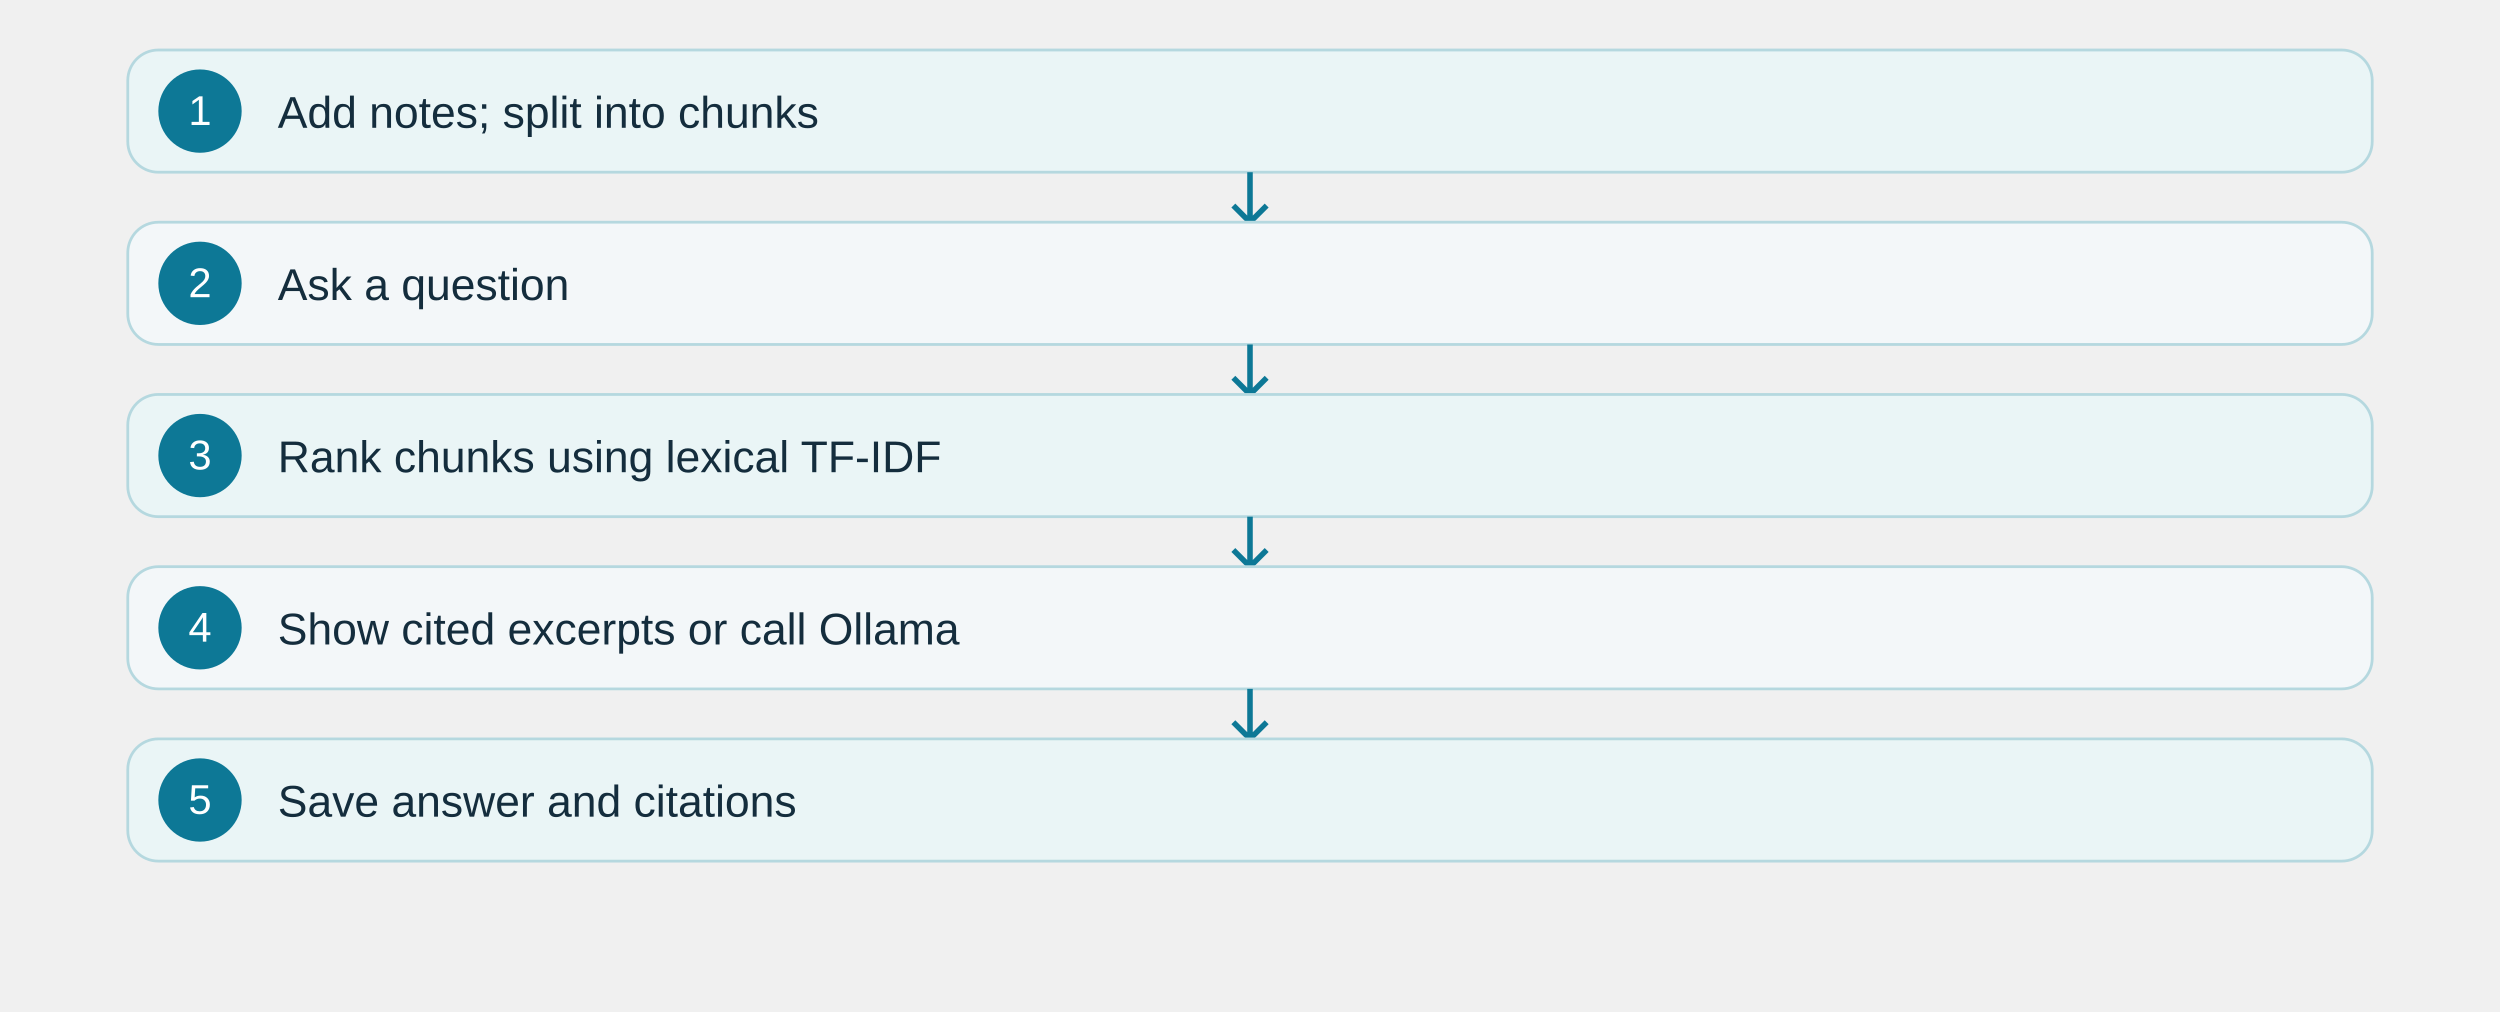
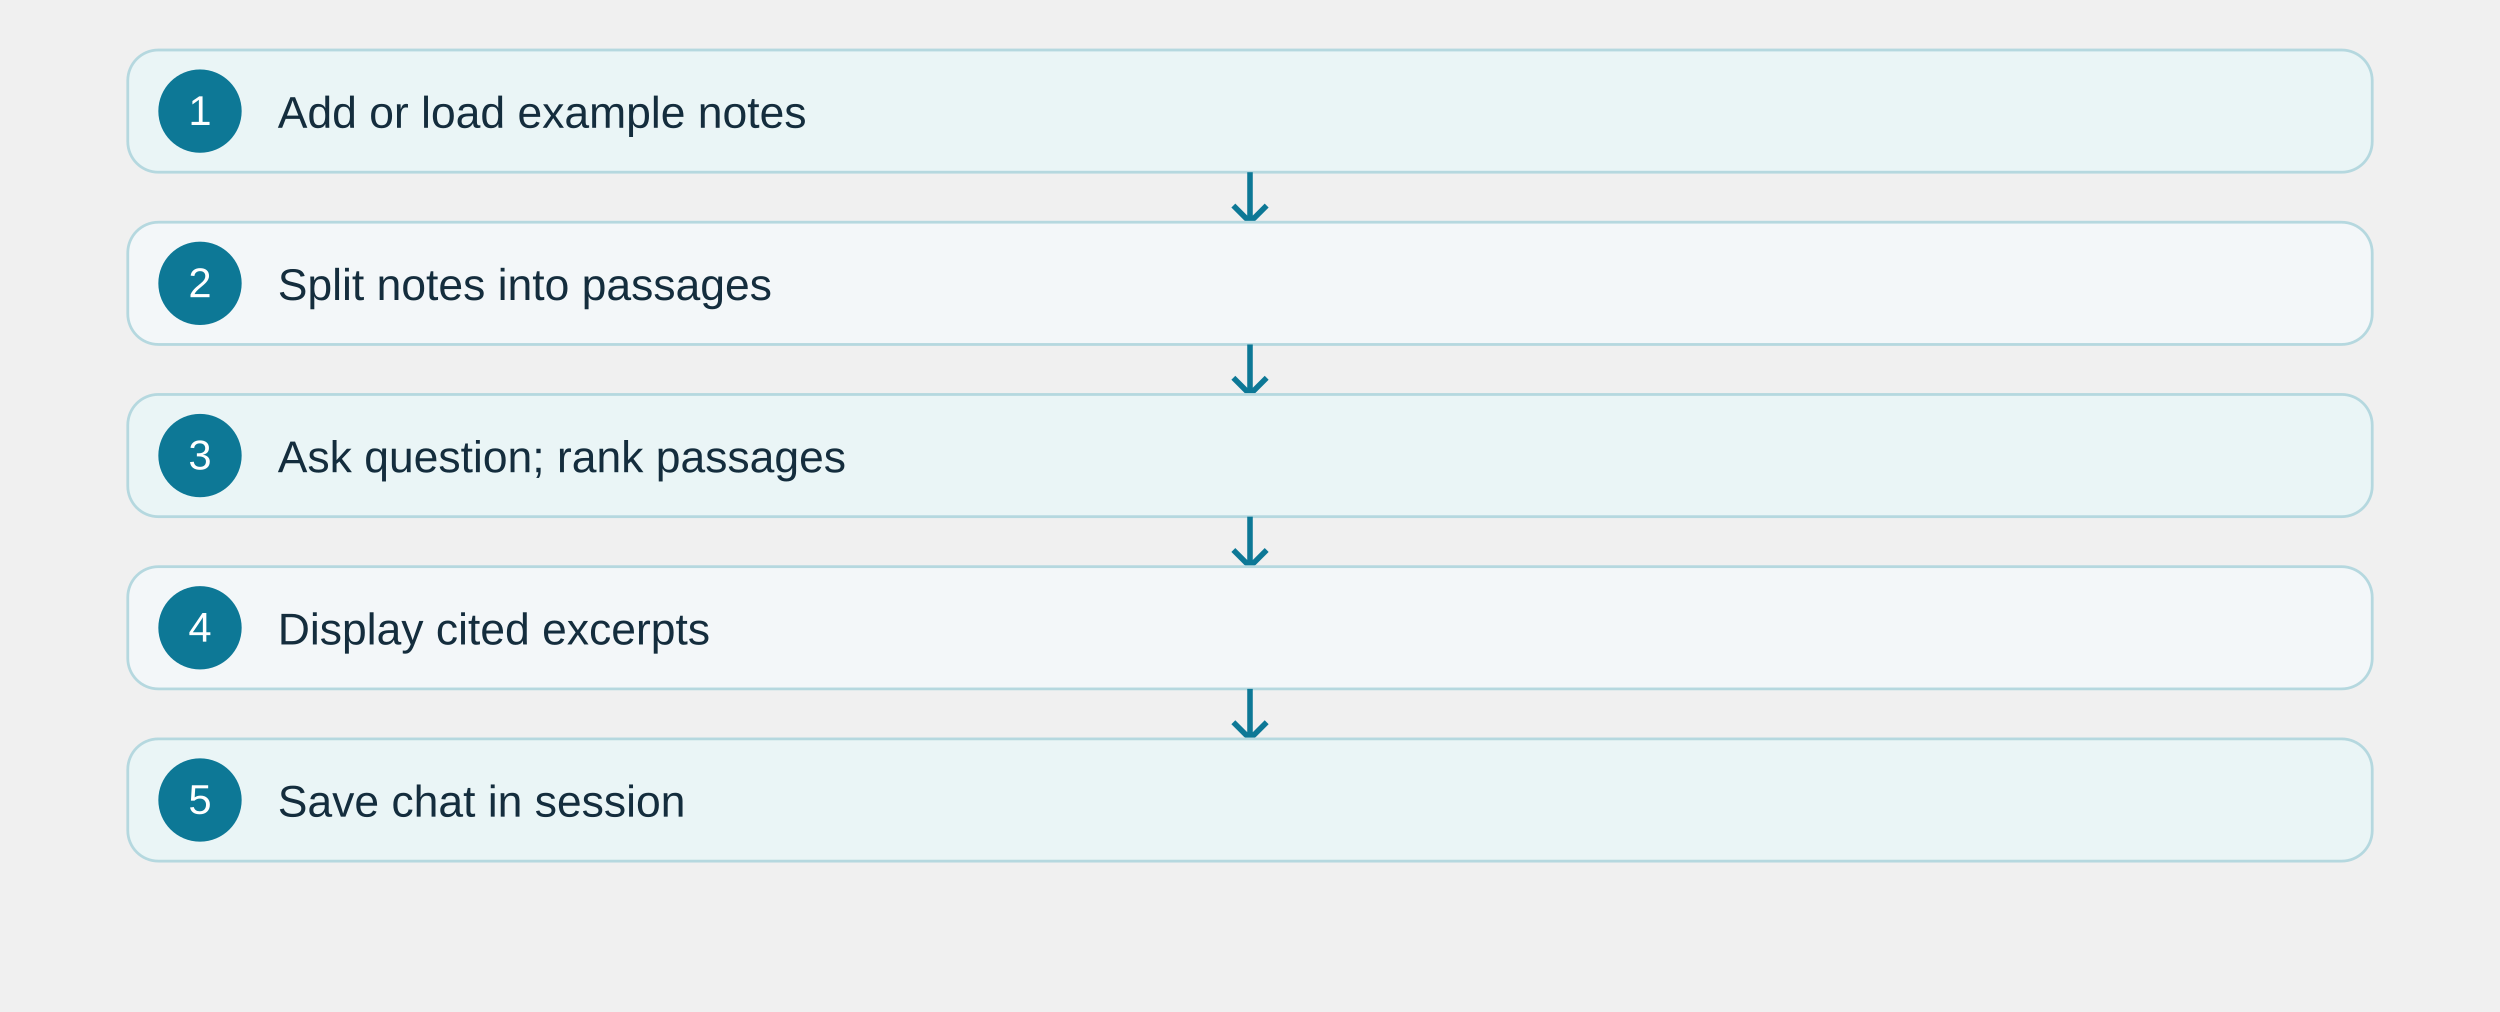
<svg xmlns="http://www.w3.org/2000/svg" viewBox="0 0 900 364" role="img" aria-label="Data flow of Notebook Chat">
  <rect x="46" y="18" width="808" height="44" rx="11" fill="#eaf5f6" stroke="#b5d8df" />
  <circle cx="72" cy="40" r="15" fill="#0d7896" />
  <text x="72" y="45" text-anchor="middle" fill="white" font-family="Arial,sans-serif" font-size="15">1</text>
-   <text x="100" y="46" fill="#142d3d" font-family="Arial,sans-serif" font-size="16">Add notes; split into chunks</text>
+   <text x="100" y="46" fill="#142d3d" font-family="Arial,sans-serif" font-size="16">Add or load example notes</text>
  <path d="M450,62 V80 M444,74 L450,80 L456,74" fill="none" stroke="#0d7896" stroke-width="2" />
  <rect x="46" y="80" width="808" height="44" rx="11" fill="#f3f7f9" stroke="#b5d8df" />
  <circle cx="72" cy="102" r="15" fill="#0d7896" />
  <text x="72" y="107" text-anchor="middle" fill="white" font-family="Arial,sans-serif" font-size="15">2</text>
-   <text x="100" y="108" fill="#142d3d" font-family="Arial,sans-serif" font-size="16">Ask a question</text>
+   <text x="100" y="108" fill="#142d3d" font-family="Arial,sans-serif" font-size="16">Split notes into passages</text>
  <path d="M450,124 V142 M444,136 L450,142 L456,136" fill="none" stroke="#0d7896" stroke-width="2" />
  <rect x="46" y="142" width="808" height="44" rx="11" fill="#eaf5f6" stroke="#b5d8df" />
  <circle cx="72" cy="164" r="15" fill="#0d7896" />
  <text x="72" y="169" text-anchor="middle" fill="white" font-family="Arial,sans-serif" font-size="15">3</text>
-   <text x="100" y="170" fill="#142d3d" font-family="Arial,sans-serif" font-size="16">Rank chunks using lexical TF-IDF</text>
+   <text x="100" y="170" fill="#142d3d" font-family="Arial,sans-serif" font-size="16">Ask question; rank passages</text>
  <path d="M450,186 V204 M444,198 L450,204 L456,198" fill="none" stroke="#0d7896" stroke-width="2" />
  <rect x="46" y="204" width="808" height="44" rx="11" fill="#f3f7f9" stroke="#b5d8df" />
  <circle cx="72" cy="226" r="15" fill="#0d7896" />
  <text x="72" y="231" text-anchor="middle" fill="white" font-family="Arial,sans-serif" font-size="15">4</text>
-   <text x="100" y="232" fill="#142d3d" font-family="Arial,sans-serif" font-size="16">Show cited excerpts or call Ollama</text>
+   <text x="100" y="232" fill="#142d3d" font-family="Arial,sans-serif" font-size="16">Display cited excerpts</text>
  <path d="M450,248 V266 M444,260 L450,266 L456,260" fill="none" stroke="#0d7896" stroke-width="2" />
  <rect x="46" y="266" width="808" height="44" rx="11" fill="#eaf5f6" stroke="#b5d8df" />
  <circle cx="72" cy="288" r="15" fill="#0d7896" />
  <text x="72" y="293" text-anchor="middle" fill="white" font-family="Arial,sans-serif" font-size="15">5</text>
-   <text x="100" y="294" fill="#142d3d" font-family="Arial,sans-serif" font-size="16">Save answer and citations</text>
+   <text x="100" y="294" fill="#142d3d" font-family="Arial,sans-serif" font-size="16">Save chat in session</text>
</svg>
